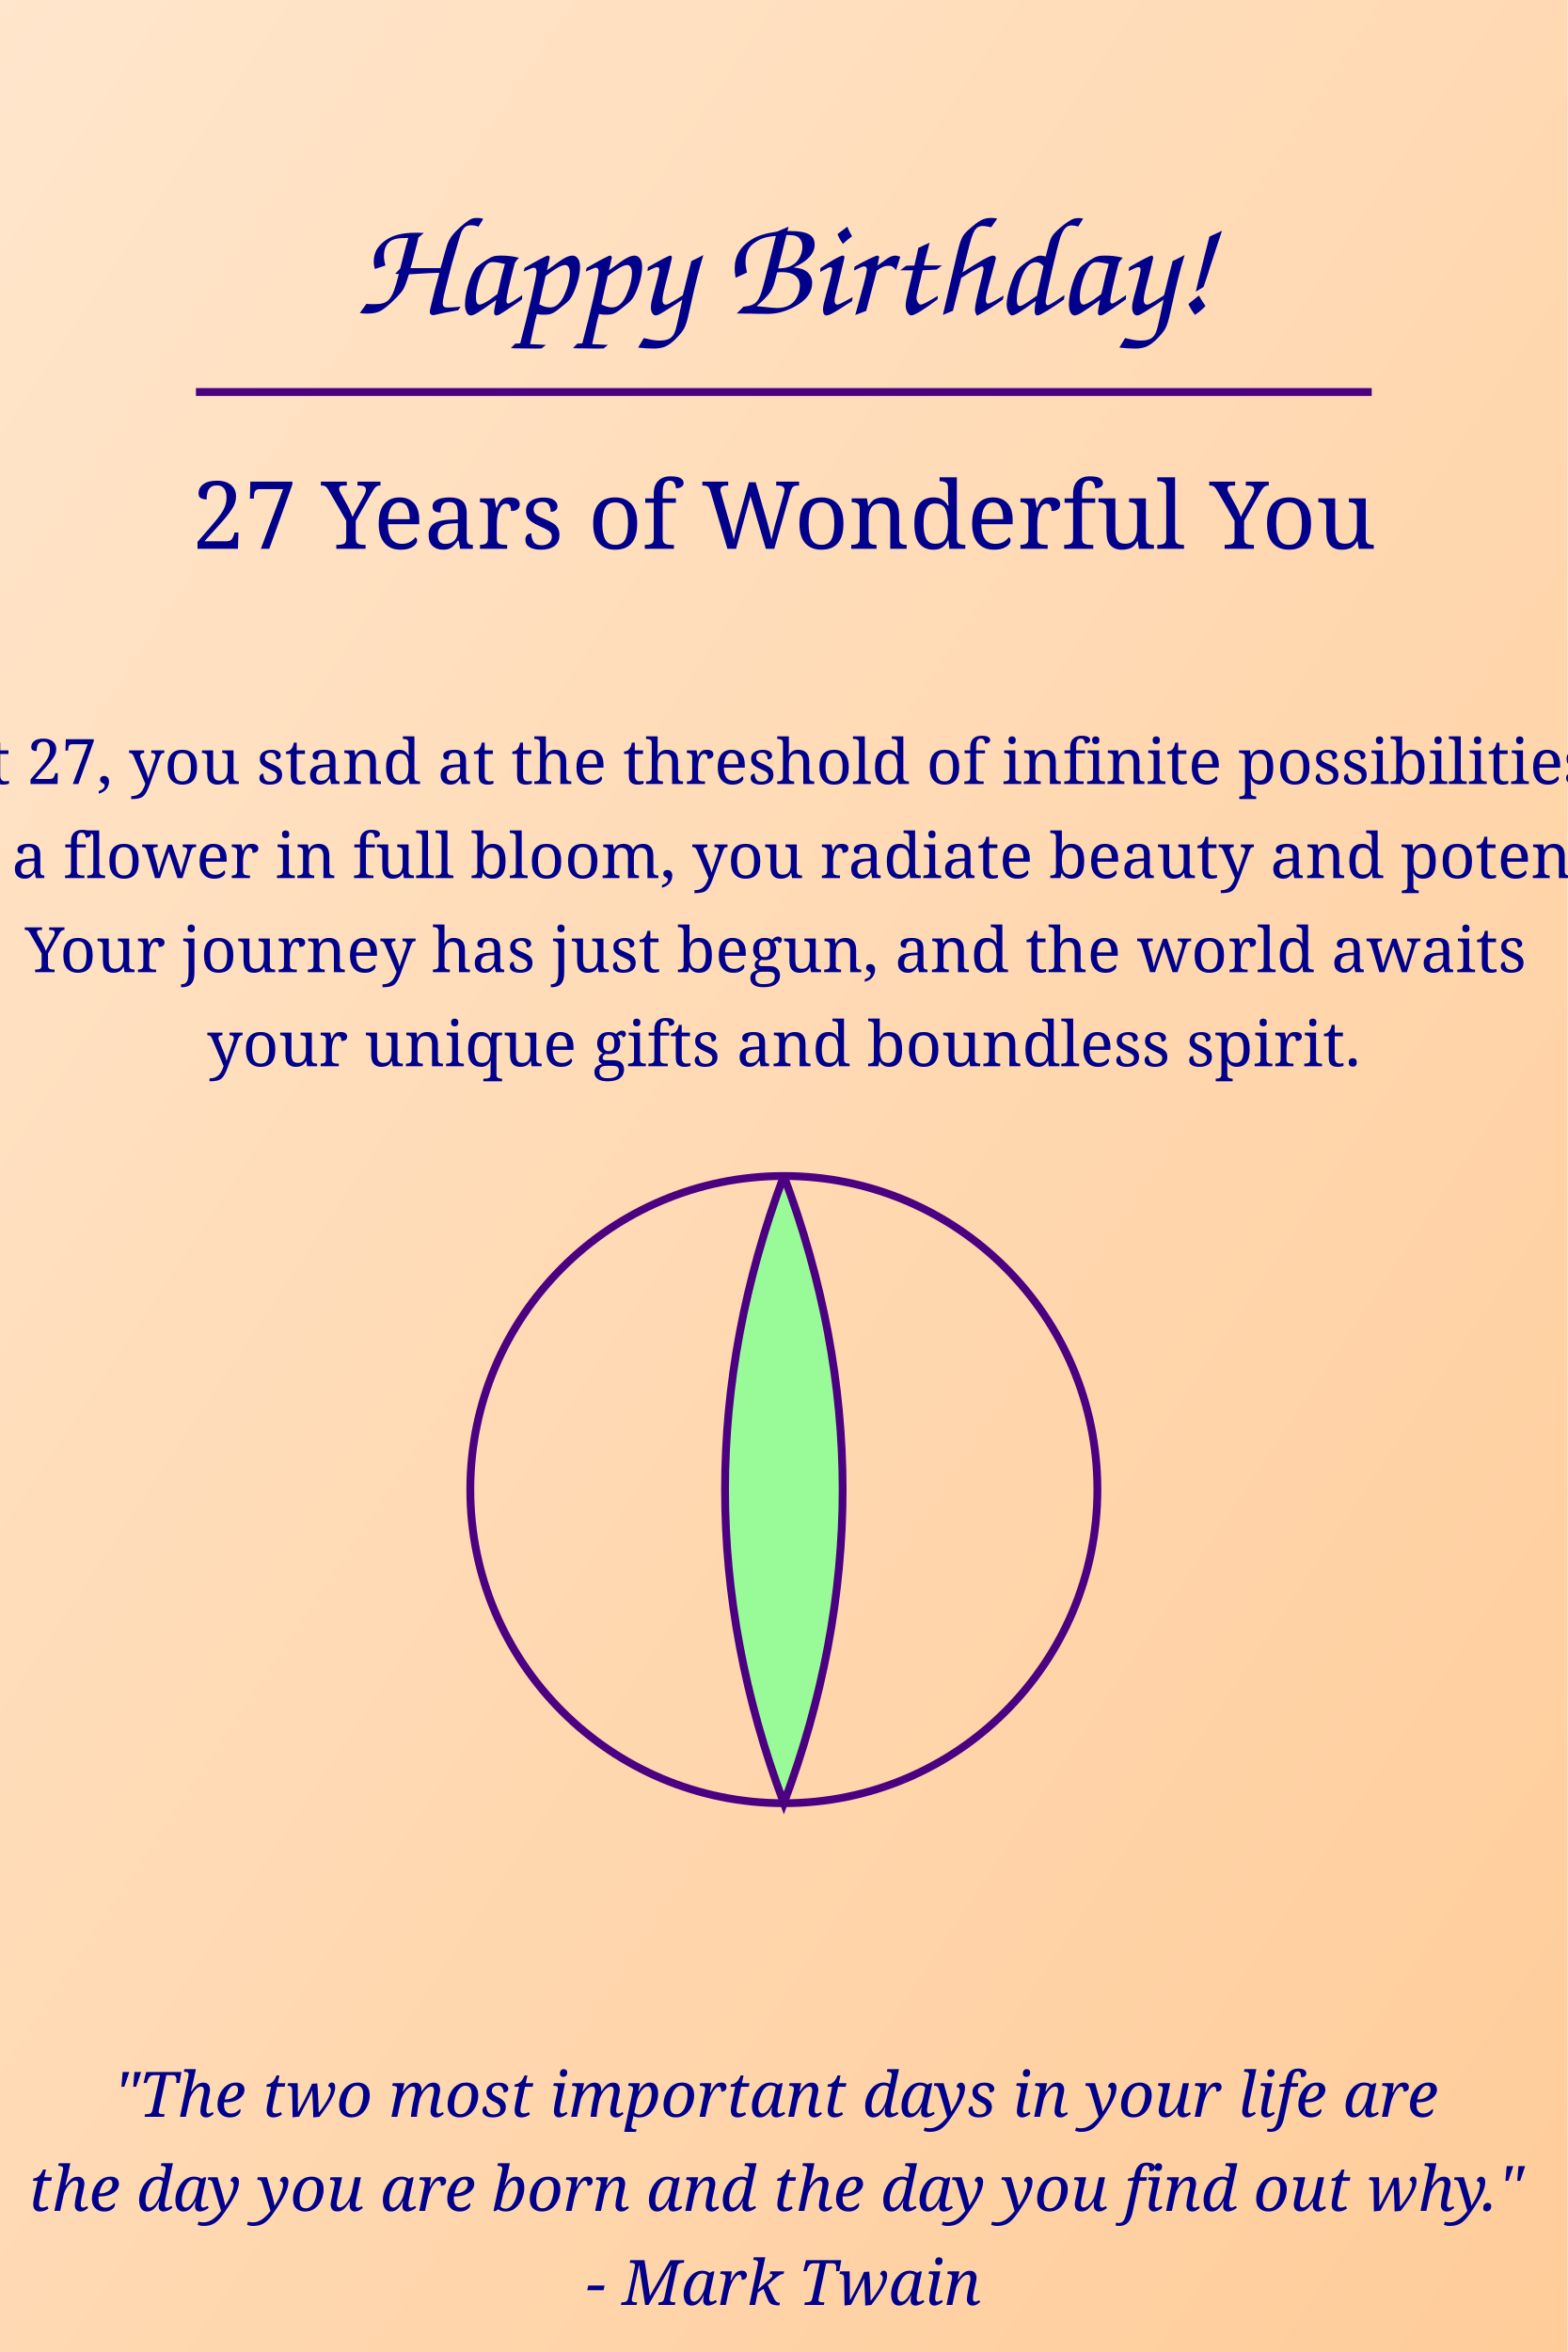
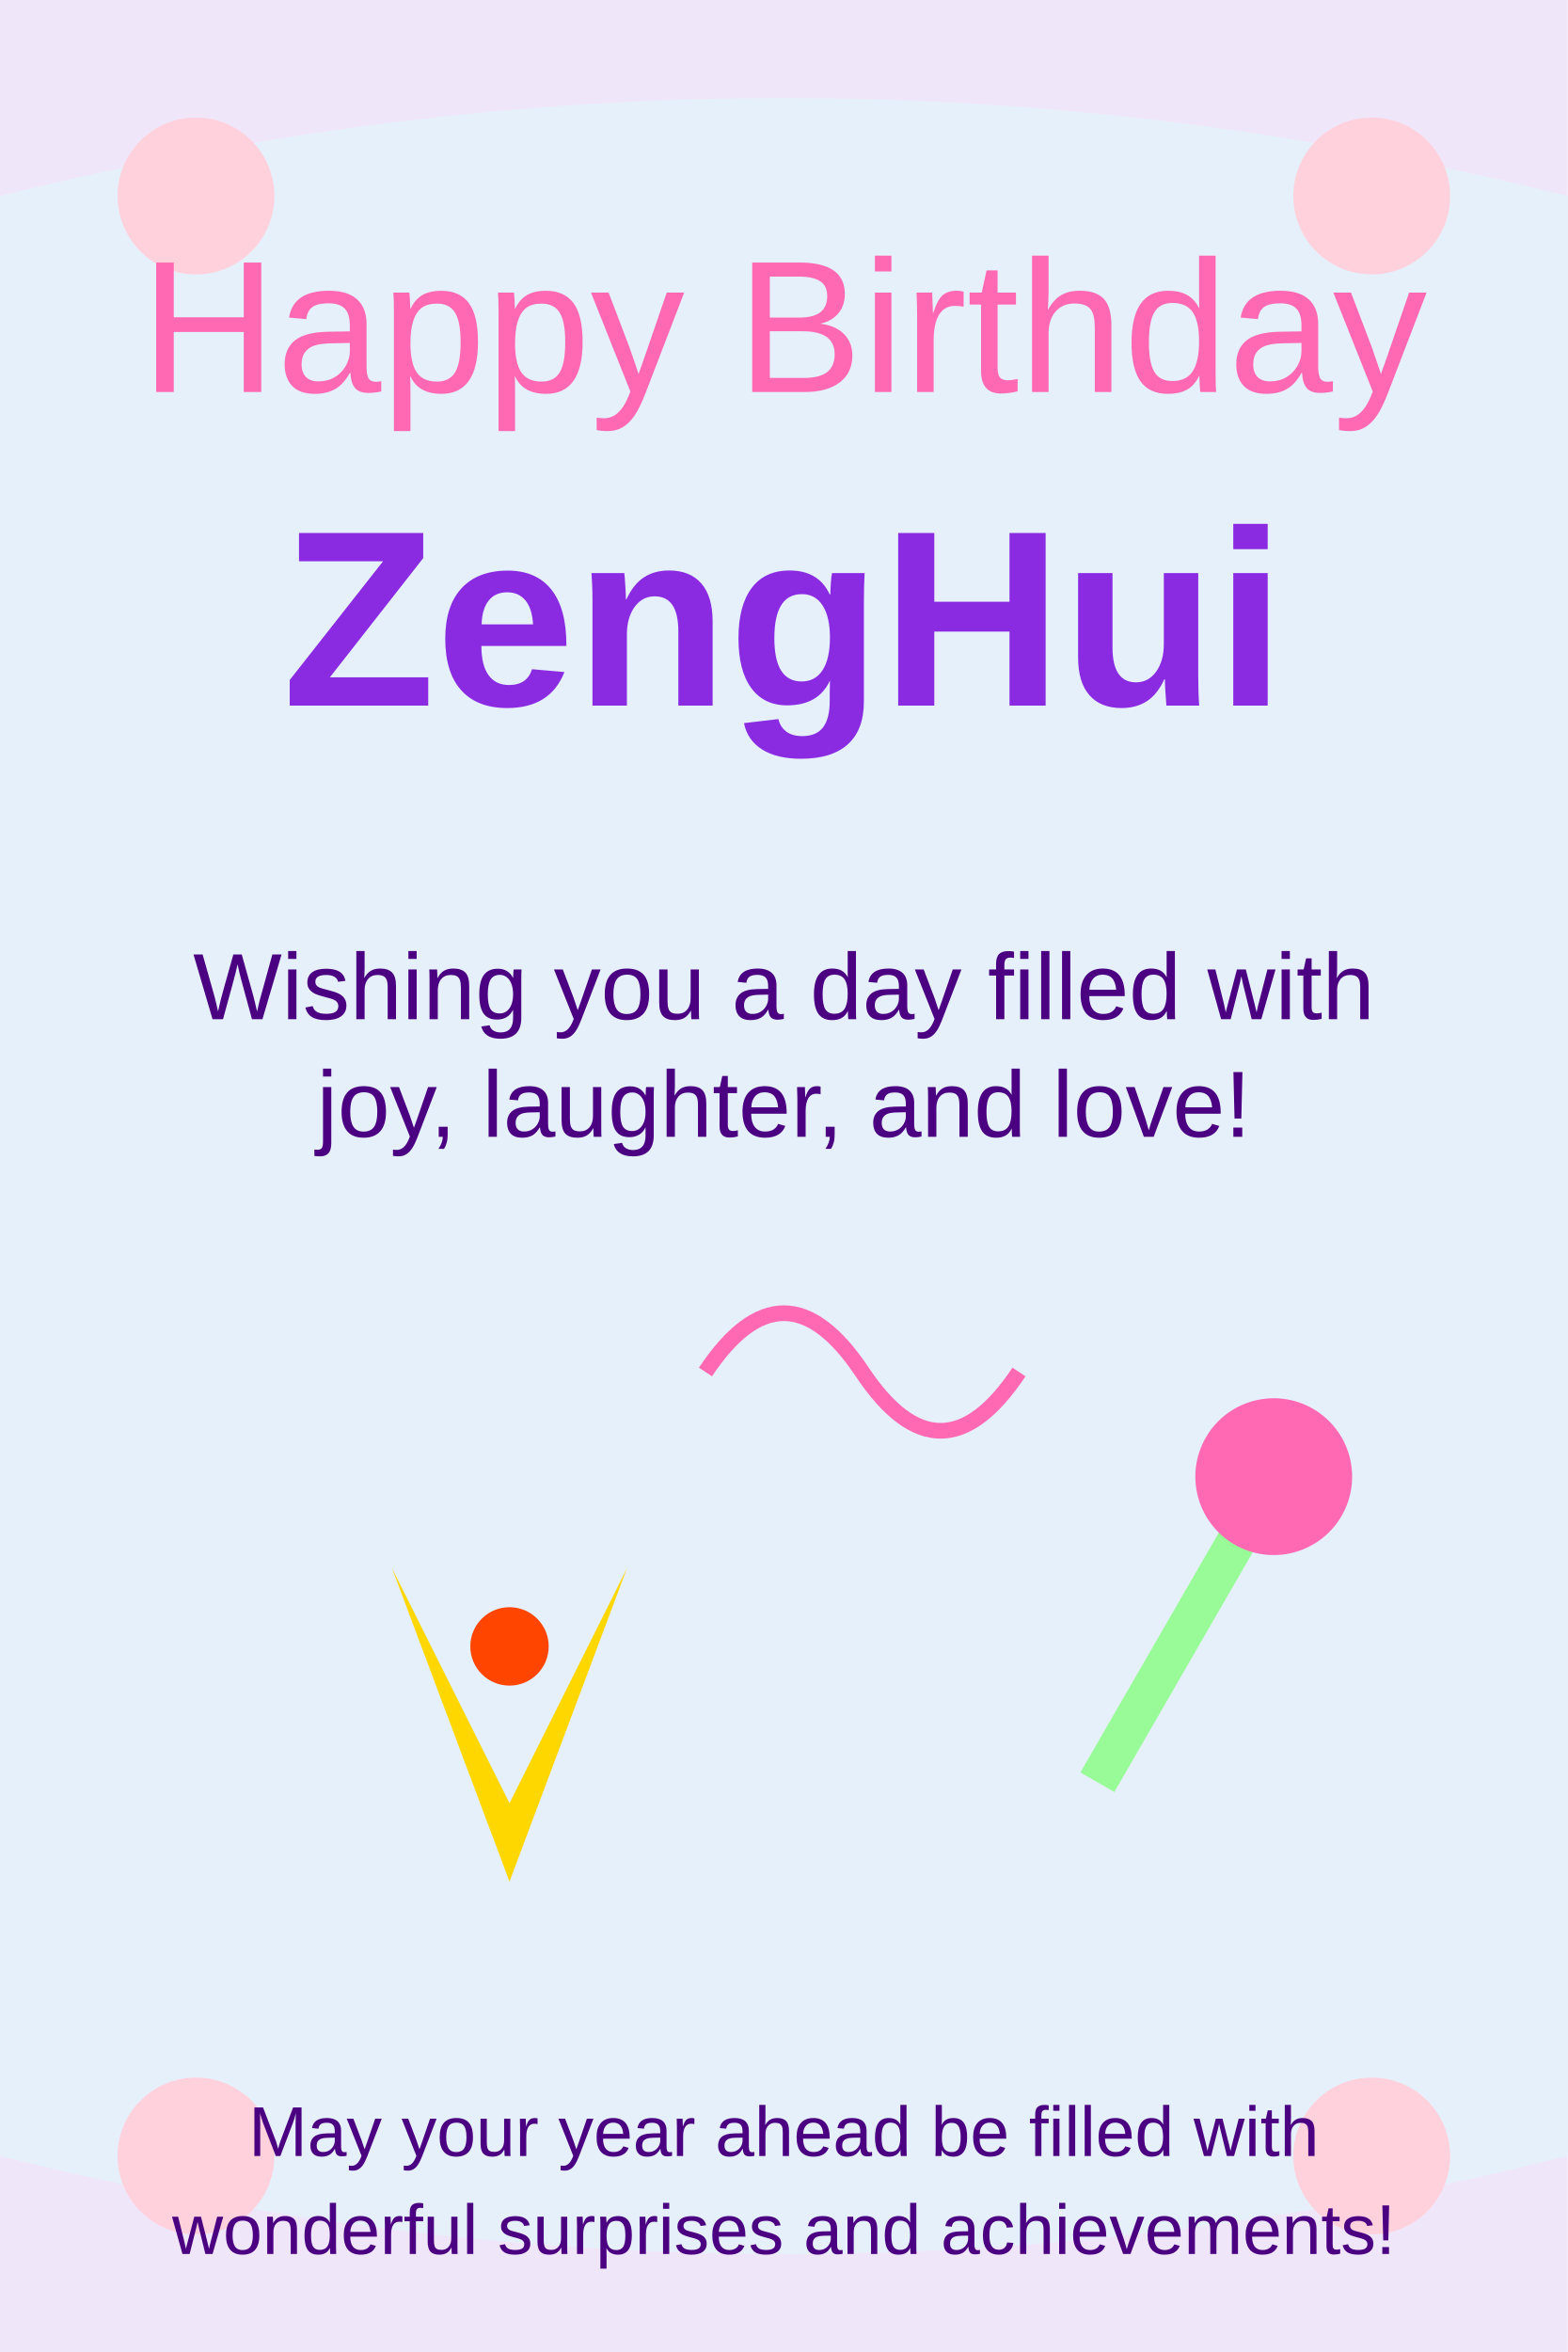
- <svg xmlns="http://www.w3.org/2000/svg" width="400" height="600">
-   <defs>
-     <linearGradient id="bg-gradient" x1="0%" y1="0%" x2="100%" y2="100%">
-       <stop offset="0%" style="stop-color:#ffe6cc;stop-opacity:1" />
-       <stop offset="100%" style="stop-color:#ffcc99;stop-opacity:1" />
-     </linearGradient>
-   </defs>
-   <rect width="100%" height="100%" fill="url(#bg-gradient)" />
-   <text x="200" y="80" font-family="Brush Script MT, cursive" font-size="36" fill="#00008B" text-anchor="middle">Happy Birthday!</text>
-   <line x1="50" y1="100" x2="350" y2="100" stroke="#4B0082" stroke-width="2" />
-   <text x="200" y="140" font-family="Georgia, serif" font-size="24" fill="#00008B" text-anchor="middle">27 Years of Wonderful You</text>
-   <text x="200" y="200" font-family="Georgia, serif" font-size="16" fill="#00008B" text-anchor="middle">
-     <tspan x="200" dy="0">At 27, you stand at the threshold of infinite possibilities.</tspan>
-     <tspan x="200" dy="24">Like a flower in full bloom, you radiate beauty and potential.</tspan>
-     <tspan x="200" dy="24">Your journey has just begun, and the world awaits</tspan>
-     <tspan x="200" dy="24">your unique gifts and boundless spirit.</tspan>
+ <svg xmlns="http://www.w3.org/2000/svg" width="400" height="600" viewBox="0 0 400 600">
+   <rect width="100%" height="100%" fill="#f0e6fa" />
+   <path d="M0,50 Q200,0 400,50 L400,550 Q200,600 0,550 Z" fill="#e6f0fa" />
+   <circle cx="50" cy="50" r="20" fill="#ffd1dc" />
+   <circle cx="350" cy="50" r="20" fill="#ffd1dc" />
+   <circle cx="50" cy="550" r="20" fill="#ffd1dc" />
+   <circle cx="350" cy="550" r="20" fill="#ffd1dc" />
+   <text x="200" y="100" font-family="Arial, sans-serif" font-size="48" fill="#ff69b4" text-anchor="middle">
+     Happy Birthday
  </text>
-   <circle cx="200" cy="380" r="80" fill="none" stroke="#4B0082" stroke-width="2" />
-   <path d="M200,300 Q230,380 200,460 Q170,380 200,300" fill="#98FB98" stroke="#4B0082" stroke-width="2" />
-   <text x="200" y="540" font-family="Georgia, serif" font-size="16" fill="#00008B" text-anchor="middle" font-style="italic">
-     <tspan x="200" dy="0">"The two most important days in your life are</tspan>
-     <tspan x="200" dy="24">the day you are born and the day you find out why."</tspan>
-     <tspan x="200" dy="24">- Mark Twain</tspan>
+   <text x="200" y="180" font-family="Arial, sans-serif" font-size="64" font-weight="bold" fill="#8a2be2" text-anchor="middle">
+     ZengHui
+   </text>
+   <text x="200" y="260" font-family="Arial, sans-serif" font-size="24" fill="#4b0082" text-anchor="middle">
+     Wishing you a day filled with
+   </text>
+   <text x="200" y="290" font-family="Arial, sans-serif" font-size="24" fill="#4b0082" text-anchor="middle">
+     joy, laughter, and love!
+   </text>
+   <path d="M180,350 Q200,320 220,350 T260,350" fill="none" stroke="#ff69b4" stroke-width="4" />
+   <g transform="translate(100,400)">
+     <path d="M0,0 L30,60 L60,0 L30,80 Z" fill="#ffd700" />
+     <circle cx="30" cy="20" r="10" fill="#ff4500" />
+   </g>
+   <g transform="translate(300,420) rotate(30)">
+     <rect x="-5" y="-40" width="10" height="80" fill="#98fb98" />
+     <circle cx="0" cy="-50" r="20" fill="#ff69b4" />
+   </g>
+   <text x="200" y="550" font-family="Arial, sans-serif" font-size="18" fill="#4b0082" text-anchor="middle">
+     May your year ahead be filled with
+   </text>
+   <text x="200" y="575" font-family="Arial, sans-serif" font-size="18" fill="#4b0082" text-anchor="middle">
+     wonderful surprises and achievements!
  </text>
</svg>
